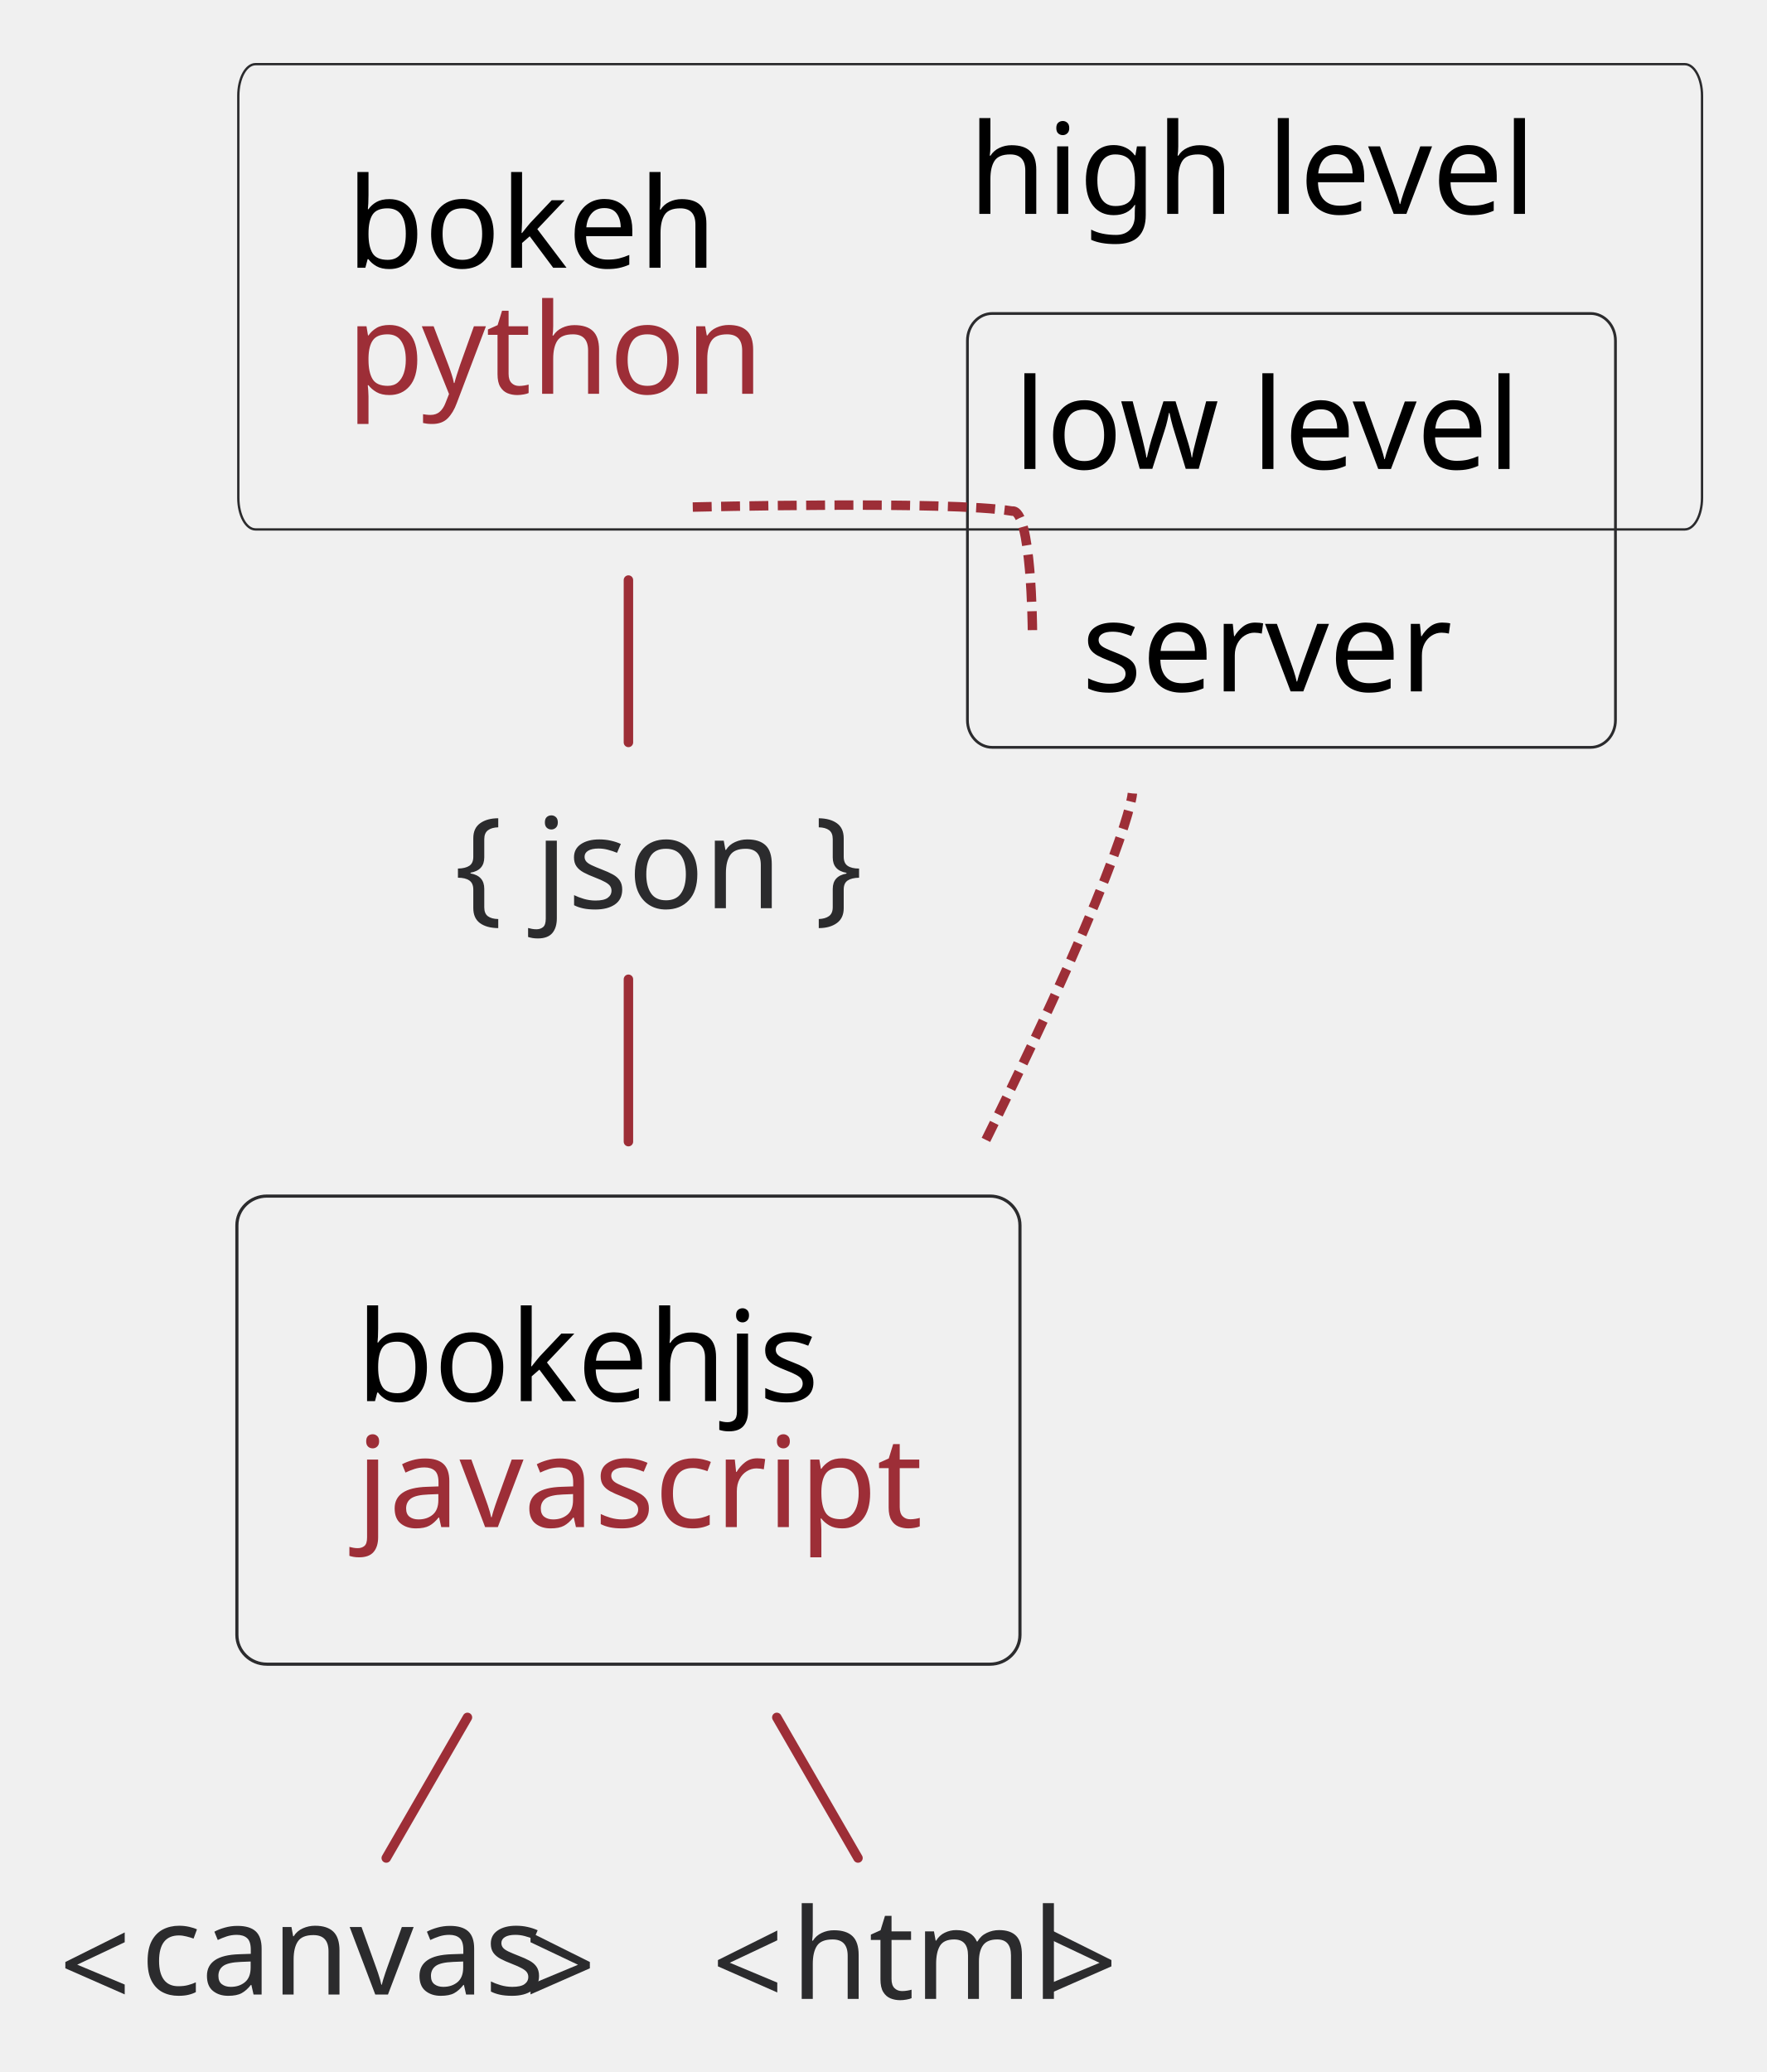
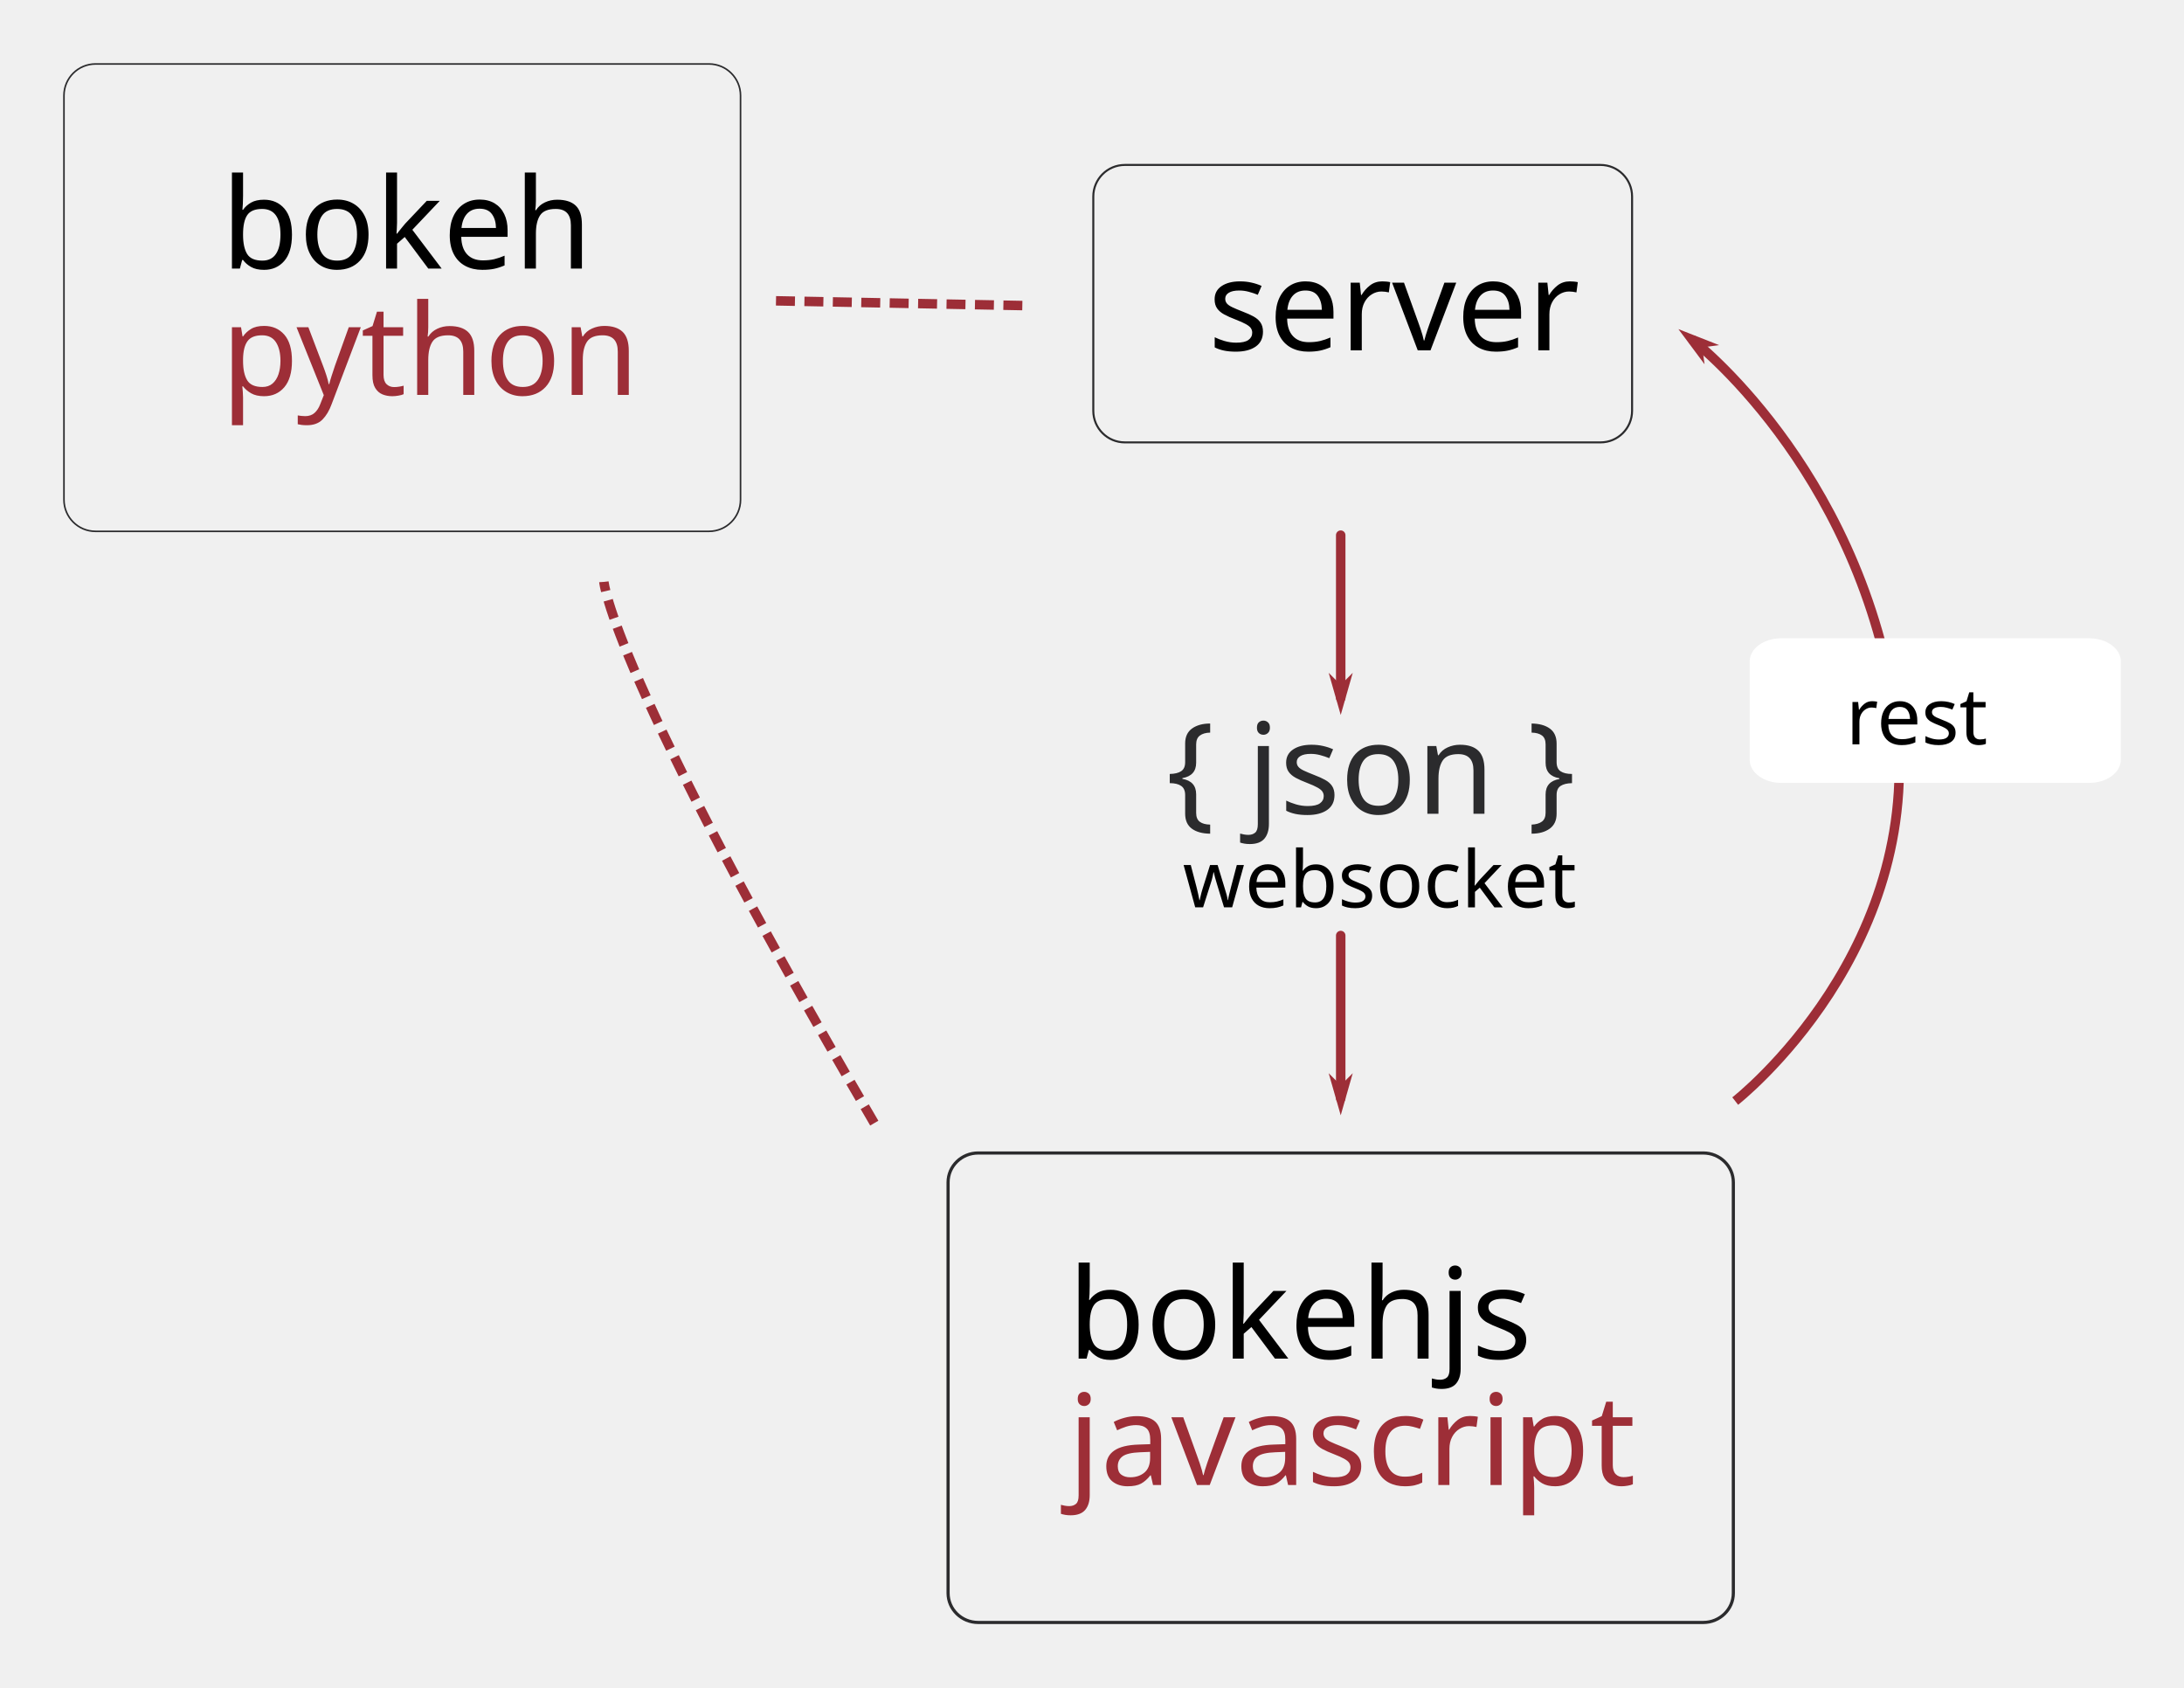
- <svg xmlns="http://www.w3.org/2000/svg" width="560.75" height="657.847" id="svg2" version="1.1">
+ <svg xmlns="http://www.w3.org/2000/svg" width="691.466" height="534.116" id="svg2" version="1.1">
  <defs id="defs4">
+     <marker orient="auto" refY="0" refX="0" id="Arrow1Sstart" style="overflow:visible">
+       <path id="path4280" d="M 0,0 5,-5 -12.5,0 5,5 0,0 Z" style="fill:#9d2e37;fill-opacity:1;fill-rule:evenodd;stroke:#9d2e37;stroke-width:1pt;stroke-opacity:1" transform="matrix(0.2,0,0,0.2,1.2,0)" />
+     </marker>
+     <marker orient="auto" refY="0" refX="0" id="Arrow1Mstart" style="overflow:visible">
+       <path id="path4274" d="M 0,0 5,-5 -12.5,0 5,5 0,0 Z" style="fill:#000000;fill-opacity:1;fill-rule:evenodd;stroke:#000000;stroke-width:1pt;stroke-opacity:1" transform="matrix(0.4,0,0,0.4,4,0)" />
+     </marker>
+     <marker orient="auto" refY="0" refX="0" id="marker4529" style="overflow:visible">
+       <path id="path4531" d="M 0,0 5,-5 -12.5,0 5,5 0,0 Z" style="fill:#9d2e37;fill-opacity:1;fill-rule:evenodd;stroke:#9d2e37;stroke-width:1pt;stroke-opacity:1" transform="matrix(-0.2,0,0,-0.2,-1.2,0)" />
+     </marker>
+     <marker orient="auto" refY="0" refX="0" id="Arrow1Send" style="overflow:visible">
+       <path id="path4283" d="M 0,0 5,-5 -12.5,0 5,5 0,0 Z" style="fill:#9d2e37;fill-opacity:1;fill-rule:evenodd;stroke:#9d2e37;stroke-width:1pt;stroke-opacity:1" transform="matrix(-0.2,0,0,-0.2,-1.2,0)" />
+     </marker>
+     <marker orient="auto" refY="0" refX="0" id="marker4524" style="overflow:visible">
+       <path id="path4271" d="M 0,0 5,-5 -12.5,0 5,5 0,0 Z" style="fill:#9d2e37;fill-opacity:1;fill-rule:evenodd;stroke:#9d2e37;stroke-width:1pt;stroke-opacity:1" transform="matrix(-0.8,0,0,-0.8,-10,0)" />
+     </marker>
    <marker orient="auto" refY="0" refX="0" id="Arrow1Mend" style="overflow:visible">
-       <path id="path4646" d="M 0,0 5,-5 -12.5,0 5,5 0,0 z" style="fill-rule:evenodd;stroke:#000000;stroke-width:1pt" transform="matrix(-0.4,0,0,-0.4,-4,0)" />
+       <path id="path4646" d="M 0,0 5,-5 -12.5,0 5,5 0,0 Z" style="fill-rule:evenodd;stroke:#000000;stroke-width:1pt" transform="matrix(-0.4,0,0,-0.4,-4,0)" />
    </marker>
    <marker orient="auto" refY="0" refX="0" id="Arrow1Lend" style="overflow:visible">
-       <path id="path4640" d="M 0,0 5,-5 -12.5,0 5,5 0,0 z" style="fill-rule:evenodd;stroke:#000000;stroke-width:1pt" transform="matrix(-0.8,0,0,-0.8,-10,0)" />
+       <path id="path4640" d="M 0,0 5,-5 -12.5,0 5,5 0,0 Z" style="fill-rule:evenodd;stroke:#000000;stroke-width:1pt" transform="matrix(-0.8,0,0,-0.8,-10,0)" />
    </marker>
  </defs>
-   <g id="layer1" transform="translate(-550.4733,-200.4573)">
-     <rect style="fill:none;stroke:#2b2b2d;stroke-width:0.74;stroke-linejoin:round;stroke-miterlimit:4;stroke-dasharray:none" id="rect2985" width="464.717" height="147.717" x="626.136" y="220.827" rx="5.471" ry="10.018" />
-     <text xml:space="preserve" style="font-size:40px;font-style:normal;font-weight:normal;line-height:100%;letter-spacing:0px;word-spacing:0px;fill:#000000;fill-opacity:1;stroke:none;font-family:Sans" x="660.545" y="285.477" id="text2987">
-       <tspan id="tspan2989" x="660.545" y="285.477" style="font-style:normal;font-variant:normal;font-weight:500;font-stretch:normal;line-height:100%;font-family:News Cycle;-inkscape-font-specification:News Cycle Medium">bokeh</tspan>
-       <tspan x="660.545" y="325.477" id="tspan2991" style="font-style:normal;font-variant:normal;font-weight:500;font-stretch:normal;line-height:100%;fill:#9d2e37;font-family:News Cycle;-inkscape-font-specification:News Cycle Medium">python</tspan>
+   <g id="layer1" transform="translate(-325.5173,-215.2072)">
+     <rect style="fill:none;stroke:#2b2b2d;stroke-width:0.503;stroke-linejoin:round;stroke-miterlimit:4;stroke-dasharray:none" id="rect2985" width="214.205" height="147.954" x="345.769" y="235.459" rx="10" ry="10" />
+     <text xml:space="preserve" style="font-style:normal;font-weight:normal;font-size:40px;line-height:100%;font-family:Sans;letter-spacing:0px;word-spacing:0px;fill:#000000;fill-opacity:1;stroke:none" x="395.547" y="300.227" id="text2987">
+       <tspan id="tspan2989" x="395.547" y="300.227" style="font-style:normal;font-variant:normal;font-weight:500;font-stretch:normal;line-height:100%;font-family:'News Cycle';-inkscape-font-specification:'News Cycle Medium'">bokeh</tspan>
+       <tspan x="395.547" y="340.227" id="tspan2991" style="font-style:normal;font-variant:normal;font-weight:500;font-stretch:normal;line-height:100%;font-family:'News Cycle';-inkscape-font-specification:'News Cycle Medium';fill:#9d2e37">python</tspan>
    </text>
-     <text xml:space="preserve" style="font-size:40px;font-style:normal;font-weight:normal;line-height:125%;letter-spacing:0px;word-spacing:0px;fill:#000000;fill-opacity:1;stroke:none;font-family:Sans" x="694.741" y="488.809" id="text3761">
-       <tspan id="tspan3763" x="694.741" y="488.809" style="font-style:normal;font-variant:normal;font-weight:500;font-stretch:normal;fill:#2b2b2d;stroke:none;font-family:News Cycle;-inkscape-font-specification:News Cycle Medium">{ json }</tspan>
+     <text xml:space="preserve" style="font-style:normal;font-weight:normal;font-size:40px;line-height:125%;font-family:Sans;letter-spacing:0px;word-spacing:0px;fill:#000000;fill-opacity:1;stroke:none" x="694.741" y="472.809" id="text3761">
+       <tspan id="tspan3763" x="694.741" y="472.809" style="font-style:normal;font-variant:normal;font-weight:500;font-stretch:normal;font-family:'News Cycle';-inkscape-font-specification:'News Cycle Medium';fill:#2b2b2d;stroke:none">{ json }</tspan>
    </text>
    <rect style="fill:none;stroke:#2b2b2d;stroke-width:1;stroke-linejoin:round;stroke-miterlimit:4;stroke-dasharray:none" id="rect2985-5" width="248.619" height="148.619" x="625.685" y="580.205" rx="9.532" ry="9.297" />
-     <text xml:space="preserve" style="font-size:40px;font-style:normal;font-weight:normal;line-height:100%;letter-spacing:0px;word-spacing:0px;fill:#000000;fill-opacity:1;stroke:none;font-family:Sans" x="663.611" y="645.305" id="text2987-1">
-       <tspan id="tspan2989-2" x="663.611" y="645.305" style="font-style:normal;font-variant:normal;font-weight:500;font-stretch:normal;line-height:100%;font-family:News Cycle;-inkscape-font-specification:News Cycle Medium">bokehjs</tspan>
-       <tspan x="663.611" y="685.305" id="tspan2991-4" style="font-style:normal;font-variant:normal;font-weight:500;font-stretch:normal;line-height:100%;fill:#9d2e37;font-family:News Cycle;-inkscape-font-specification:News Cycle Medium">javascript</tspan>
+     <text xml:space="preserve" style="font-style:normal;font-weight:normal;font-size:40px;line-height:100%;font-family:Sans;letter-spacing:0px;word-spacing:0px;fill:#000000;fill-opacity:1;stroke:none" x="663.611" y="645.305" id="text2987-1">
+       <tspan id="tspan2989-2" x="663.611" y="645.305" style="font-style:normal;font-variant:normal;font-weight:500;font-stretch:normal;line-height:100%;font-family:'News Cycle';-inkscape-font-specification:'News Cycle Medium'">bokehjs</tspan>
+       <tspan x="663.611" y="685.305" id="tspan2991-4" style="font-style:normal;font-variant:normal;font-weight:500;font-stretch:normal;line-height:100%;font-family:'News Cycle';-inkscape-font-specification:'News Cycle Medium';fill:#9d2e37">javascript</tspan>
    </text>
-     <path style="fill:none;stroke:#9d2e37;stroke-width:3;stroke-linecap:round;stroke-linejoin:round;stroke-miterlimit:4;stroke-opacity:1;stroke-dasharray:none" d="m 749.995,384.62 0,51.557" id="path4980" />
-     <path style="fill:none;stroke:#9d2e37;stroke-width:3;stroke-linecap:round;stroke-linejoin:round;stroke-miterlimit:4;stroke-opacity:1;stroke-dasharray:none" d="m 749.995,511.365 0,51.557" id="path4980-9" />
-     <path style="fill:none;stroke:#9d2e37;stroke-width:3;stroke-linecap:round;stroke-linejoin:round;stroke-miterlimit:4;stroke-opacity:1;stroke-dasharray:none" d="M 698.884,745.717 673.105,790.367" id="path4980-9-9" />
-     <path style="fill:none;stroke:#9d2e37;stroke-width:3;stroke-linecap:round;stroke-linejoin:round;stroke-miterlimit:4;stroke-opacity:1;stroke-dasharray:none" d="m 797.105,745.717 25.779,44.65" id="path4980-9-9-5" />
-     <g id="g5151" transform="translate(234.3128,73.87412)">
-       <text id="text3761-0" y="764.43" x="334.911" style="font-size:40px;font-style:normal;font-weight:normal;line-height:125%;letter-spacing:0px;word-spacing:0px;fill:#000000;fill-opacity:1;stroke:none;font-family:Sans" xml:space="preserve">
-         <tspan style="font-style:normal;font-variant:normal;font-weight:500;font-stretch:normal;fill:#2b2b2d;stroke:none;font-family:News Cycle;-inkscape-font-specification:News Cycle Medium" y="764.43" x="334.911" id="tspan3763-7">&lt;            &gt;</tspan>
-       </text>
-       <text id="text3761-0-0" y="759.834" x="360.819" style="font-size:40px;font-style:normal;font-weight:normal;line-height:125%;letter-spacing:0px;word-spacing:0px;fill:#000000;fill-opacity:1;stroke:none;font-family:Sans" xml:space="preserve">
-         <tspan style="font-style:normal;font-variant:normal;font-weight:500;font-stretch:normal;fill:#2b2b2d;stroke:none;font-family:News Cycle;-inkscape-font-specification:News Cycle Medium" y="759.834" x="360.819" id="tspan3763-7-8">canvas</tspan>
-       </text>
-     </g>
-     <text xml:space="preserve" style="font-size:40px;font-style:normal;font-weight:normal;line-height:125%;letter-spacing:0px;word-spacing:0px;fill:#000000;fill-opacity:1;stroke:none;font-family:Sans" x="571.313" y="874.981" id="text5114">
+     <path style="fill:none;stroke:#9d2e37;stroke-width:3;stroke-linecap:round;stroke-linejoin:round;stroke-miterlimit:4;stroke-dasharray:none;stroke-opacity:1;marker-end:url(#Arrow1Send)" d="m 749.995,384.62 0,51.557" id="path4980" />
+     <path style="fill:none;stroke:#9d2e37;stroke-width:3;stroke-linecap:round;stroke-linejoin:round;stroke-miterlimit:4;stroke-dasharray:none;stroke-opacity:1;marker-end:url(#marker4529)" d="m 749.995,511.365 0,51.557" id="path4980-9" />
+     <text xml:space="preserve" style="font-style:normal;font-weight:normal;font-size:40px;line-height:125%;font-family:Sans;letter-spacing:0px;word-spacing:0px;fill:#000000;fill-opacity:1;stroke:none" x="571.313" y="874.981" id="text5114">
      <tspan id="tspan5116" x="571.313" y="874.981" />
    </text>
-     <g id="g5145" transform="translate(242.3128,76.6185)">
-       <text id="text3761-0-5" y="761.071" x="534.098" style="font-size:40px;font-style:normal;font-weight:normal;line-height:125%;letter-spacing:0px;word-spacing:0px;fill:#000000;fill-opacity:1;stroke:none;font-family:Sans" xml:space="preserve">
-         <tspan style="font-style:normal;font-variant:normal;font-weight:500;font-stretch:normal;fill:#2b2b2d;stroke:none;font-family:News Cycle;-inkscape-font-specification:News Cycle Medium" y="761.071" x="534.098" id="tspan3763-7-1">&lt;        &gt;</tspan>
-       </text>
-       <text id="text3761-0-0-5" y="758.474" x="559.293" style="font-size:40px;font-style:normal;font-weight:normal;line-height:125%;letter-spacing:0px;word-spacing:0px;fill:#000000;fill-opacity:1;stroke:none;font-family:Sans" xml:space="preserve">
-         <tspan style="font-style:normal;font-variant:normal;font-weight:500;font-stretch:normal;fill:#2b2b2d;stroke:none;font-family:News Cycle;-inkscape-font-specification:News Cycle Medium" y="758.474" x="559.293" id="tspan3763-7-8-0">html</tspan>
-       </text>
-     </g>
-     <flowRoot xml:space="preserve" id="flowRoot3546" style="font-size:40px;font-style:normal;font-weight:normal;line-height:125%;letter-spacing:0px;word-spacing:0px;fill:#000000;fill-opacity:1;stroke:none;font-family:Sans">
+     <flowRoot xml:space="preserve" id="flowRoot3546" style="font-style:normal;font-weight:normal;font-size:40px;line-height:125%;font-family:Sans;letter-spacing:0px;word-spacing:0px;fill:#000000;fill-opacity:1;stroke:none">
      <flowRegion id="flowRegion3548">
        <rect id="rect3550" width="331.614" height="69.639" x="379.145" y="178.703" />
      </flowRegion>
      <flowPara id="flowPara3552" />
    </flowRoot>
-     <text xml:space="preserve" style="font-size:40px;font-style:normal;font-variant:normal;font-weight:bold;font-stretch:normal;line-height:125%;letter-spacing:0px;word-spacing:0px;fill:#000000;fill-opacity:1;stroke:none;font-family:News Cycle;-inkscape-font-specification:Sans Bold" x="858" y="268.362" id="text3586">
-       <tspan id="tspan3588" x="858" y="268.362" style="font-weight:normal">high level</tspan>
+     <rect style="fill:none;stroke:#2b2b2d;stroke-width:0.637;stroke-linejoin:round;stroke-miterlimit:4;stroke-dasharray:none" id="rect2985-5-3" width="170.582" height="87.832" x="671.66" y="267.421" rx="10" ry="10" />
+     <text xml:space="preserve" style="font-style:normal;font-variant:normal;font-weight:bold;font-stretch:normal;font-size:40px;line-height:125%;font-family:'News Cycle';-inkscape-font-specification:'Sans Bold';letter-spacing:0px;word-spacing:0px;fill:#000000;fill-opacity:1;stroke:none" x="708.022" y="326.122" id="text3590-5">
+       <tspan id="tspan3592-4" x="708.022" y="326.122" style="font-weight:normal">server</tspan>
    </text>
-     <text xml:space="preserve" style="font-size:40px;font-style:normal;font-variant:normal;font-weight:bold;font-stretch:normal;line-height:125%;letter-spacing:0px;word-spacing:0px;fill:#000000;fill-opacity:1;stroke:none;font-family:News Cycle;-inkscape-font-specification:Sans Bold" x="872.297" y="349.362" id="text3590">
-       <tspan id="tspan3592" x="872.297" y="349.362" style="font-weight:normal">low level</tspan>
+     <path style="fill:none;stroke:#9d2e37;stroke-width:3;stroke-linecap:butt;stroke-linejoin:miter;stroke-miterlimit:4;stroke-dasharray:6, 3;stroke-dashoffset:0;stroke-opacity:1" d="M 602.315,570.751 C 518.559,427.447 516.718,399.41 516.718,399.41" id="path5447" />
+     <path style="fill:none;fill-rule:evenodd;stroke:#000000;stroke-width:3;stroke-linecap:butt;stroke-linejoin:miter;stroke-miterlimit:4;stroke-dasharray:none;stroke-opacity:0" d="m 647.509,305.86 -74.778,0" id="path4235" />
+     <path style="fill:none;fill-rule:evenodd;stroke:#9d2e37;stroke-width:3;stroke-linecap:butt;stroke-linejoin:miter;stroke-miterlimit:4;stroke-dasharray:6, 3;stroke-dashoffset:0;stroke-opacity:1" d="m 571.204,310.438 79.357,1.526" id="path4237" />
+     <text xml:space="preserve" style="font-style:normal;font-weight:normal;font-size:40px;line-height:125%;font-family:sans-serif;letter-spacing:0px;word-spacing:0px;fill:#000000;fill-opacity:1;stroke:none;stroke-width:1px;stroke-linecap:butt;stroke-linejoin:miter;stroke-opacity:1" x="699.974" y="502.46" id="text4260">
+       <tspan id="tspan4262" x="699.974" y="502.46" style="font-style:normal;font-variant:normal;font-weight:500;font-stretch:normal;font-size:25px;font-family:'News Cycle';-inkscape-font-specification:'News Cycle Medium'">websocket</tspan>
    </text>
-     <rect style="fill:none;stroke:#2b2b2d;stroke-width:0.876;stroke-linejoin:round;stroke-miterlimit:4;stroke-dasharray:none" id="rect2985-5-3" width="205.743" height="137.743" x="857.628" y="299.991" rx="7.888" ry="8.617" />
-     <text xml:space="preserve" style="font-size:40px;font-style:normal;font-variant:normal;font-weight:bold;font-stretch:normal;line-height:125%;letter-spacing:0px;word-spacing:0px;fill:#000000;fill-opacity:1;stroke:none;font-family:News Cycle;-inkscape-font-specification:Sans Bold" x="893.871" y="419.972" id="text3590-5">
-       <tspan id="tspan3592-4" x="893.871" y="419.972" style="font-weight:normal">server</tspan>
+     <path style="fill:none;fill-rule:evenodd;stroke:#9d2e37;stroke-width:3;stroke-linecap:butt;stroke-linejoin:miter;stroke-miterlimit:4;stroke-dasharray:none;stroke-opacity:1;marker-start:url(#Arrow1Sstart)" d="m 861.161,322.647 c 0,0 51.887,39.678 64.096,115.983 12.209,76.305 -50.361,125.139 -50.361,125.139" id="path4553" />
+     <rect style="fill:#ffffff;fill-opacity:1;stroke:none;stroke-width:3;stroke-linejoin:miter;stroke-miterlimit:4;stroke-dasharray:none;stroke-dashoffset:0;stroke-opacity:1" id="rect4559" width="117.509" height="45.783" x="879.474" y="417.264" rx="10" ry="7.317" />
+     <text xml:space="preserve" style="font-style:normal;font-weight:normal;font-size:40px;line-height:125%;font-family:sans-serif;letter-spacing:0px;word-spacing:0px;fill:#000000;fill-opacity:1;stroke:none;stroke-width:1px;stroke-linecap:butt;stroke-linejoin:miter;stroke-opacity:1" x="909.892" y="450.838" id="text4561">
+       <tspan id="tspan4563" x="909.892" y="450.838" style="font-style:normal;font-variant:normal;font-weight:500;font-stretch:normal;font-size:25px;font-family:'News Cycle';-inkscape-font-specification:'News Cycle Medium'">rest</tspan>
    </text>
-     <path style="fill:none;stroke:#9d2e37;stroke-width:3;stroke-linecap:butt;stroke-linejoin:miter;stroke-miterlimit:4;stroke-opacity:1;stroke-dasharray:6, 3;stroke-dashoffset:0;marker-end:none" d="m 878.262,400.518 c 0,0 -0.241,-38.799 -6.458,-37.79 -19.937,-3.34 -101.605,-1.277 -101.605,-1.277" id="path4631" />
-     <path style="fill:none;stroke:#9d2e37;stroke-width:3;stroke-linecap:butt;stroke-linejoin:miter;stroke-miterlimit:4;stroke-opacity:1;stroke-dasharray:6, 3;stroke-dashoffset:0" d="m 863.5,562.362 c 45.5,-92 46.5,-110 46.5,-110" id="path5447" />
  </g>
</svg>
